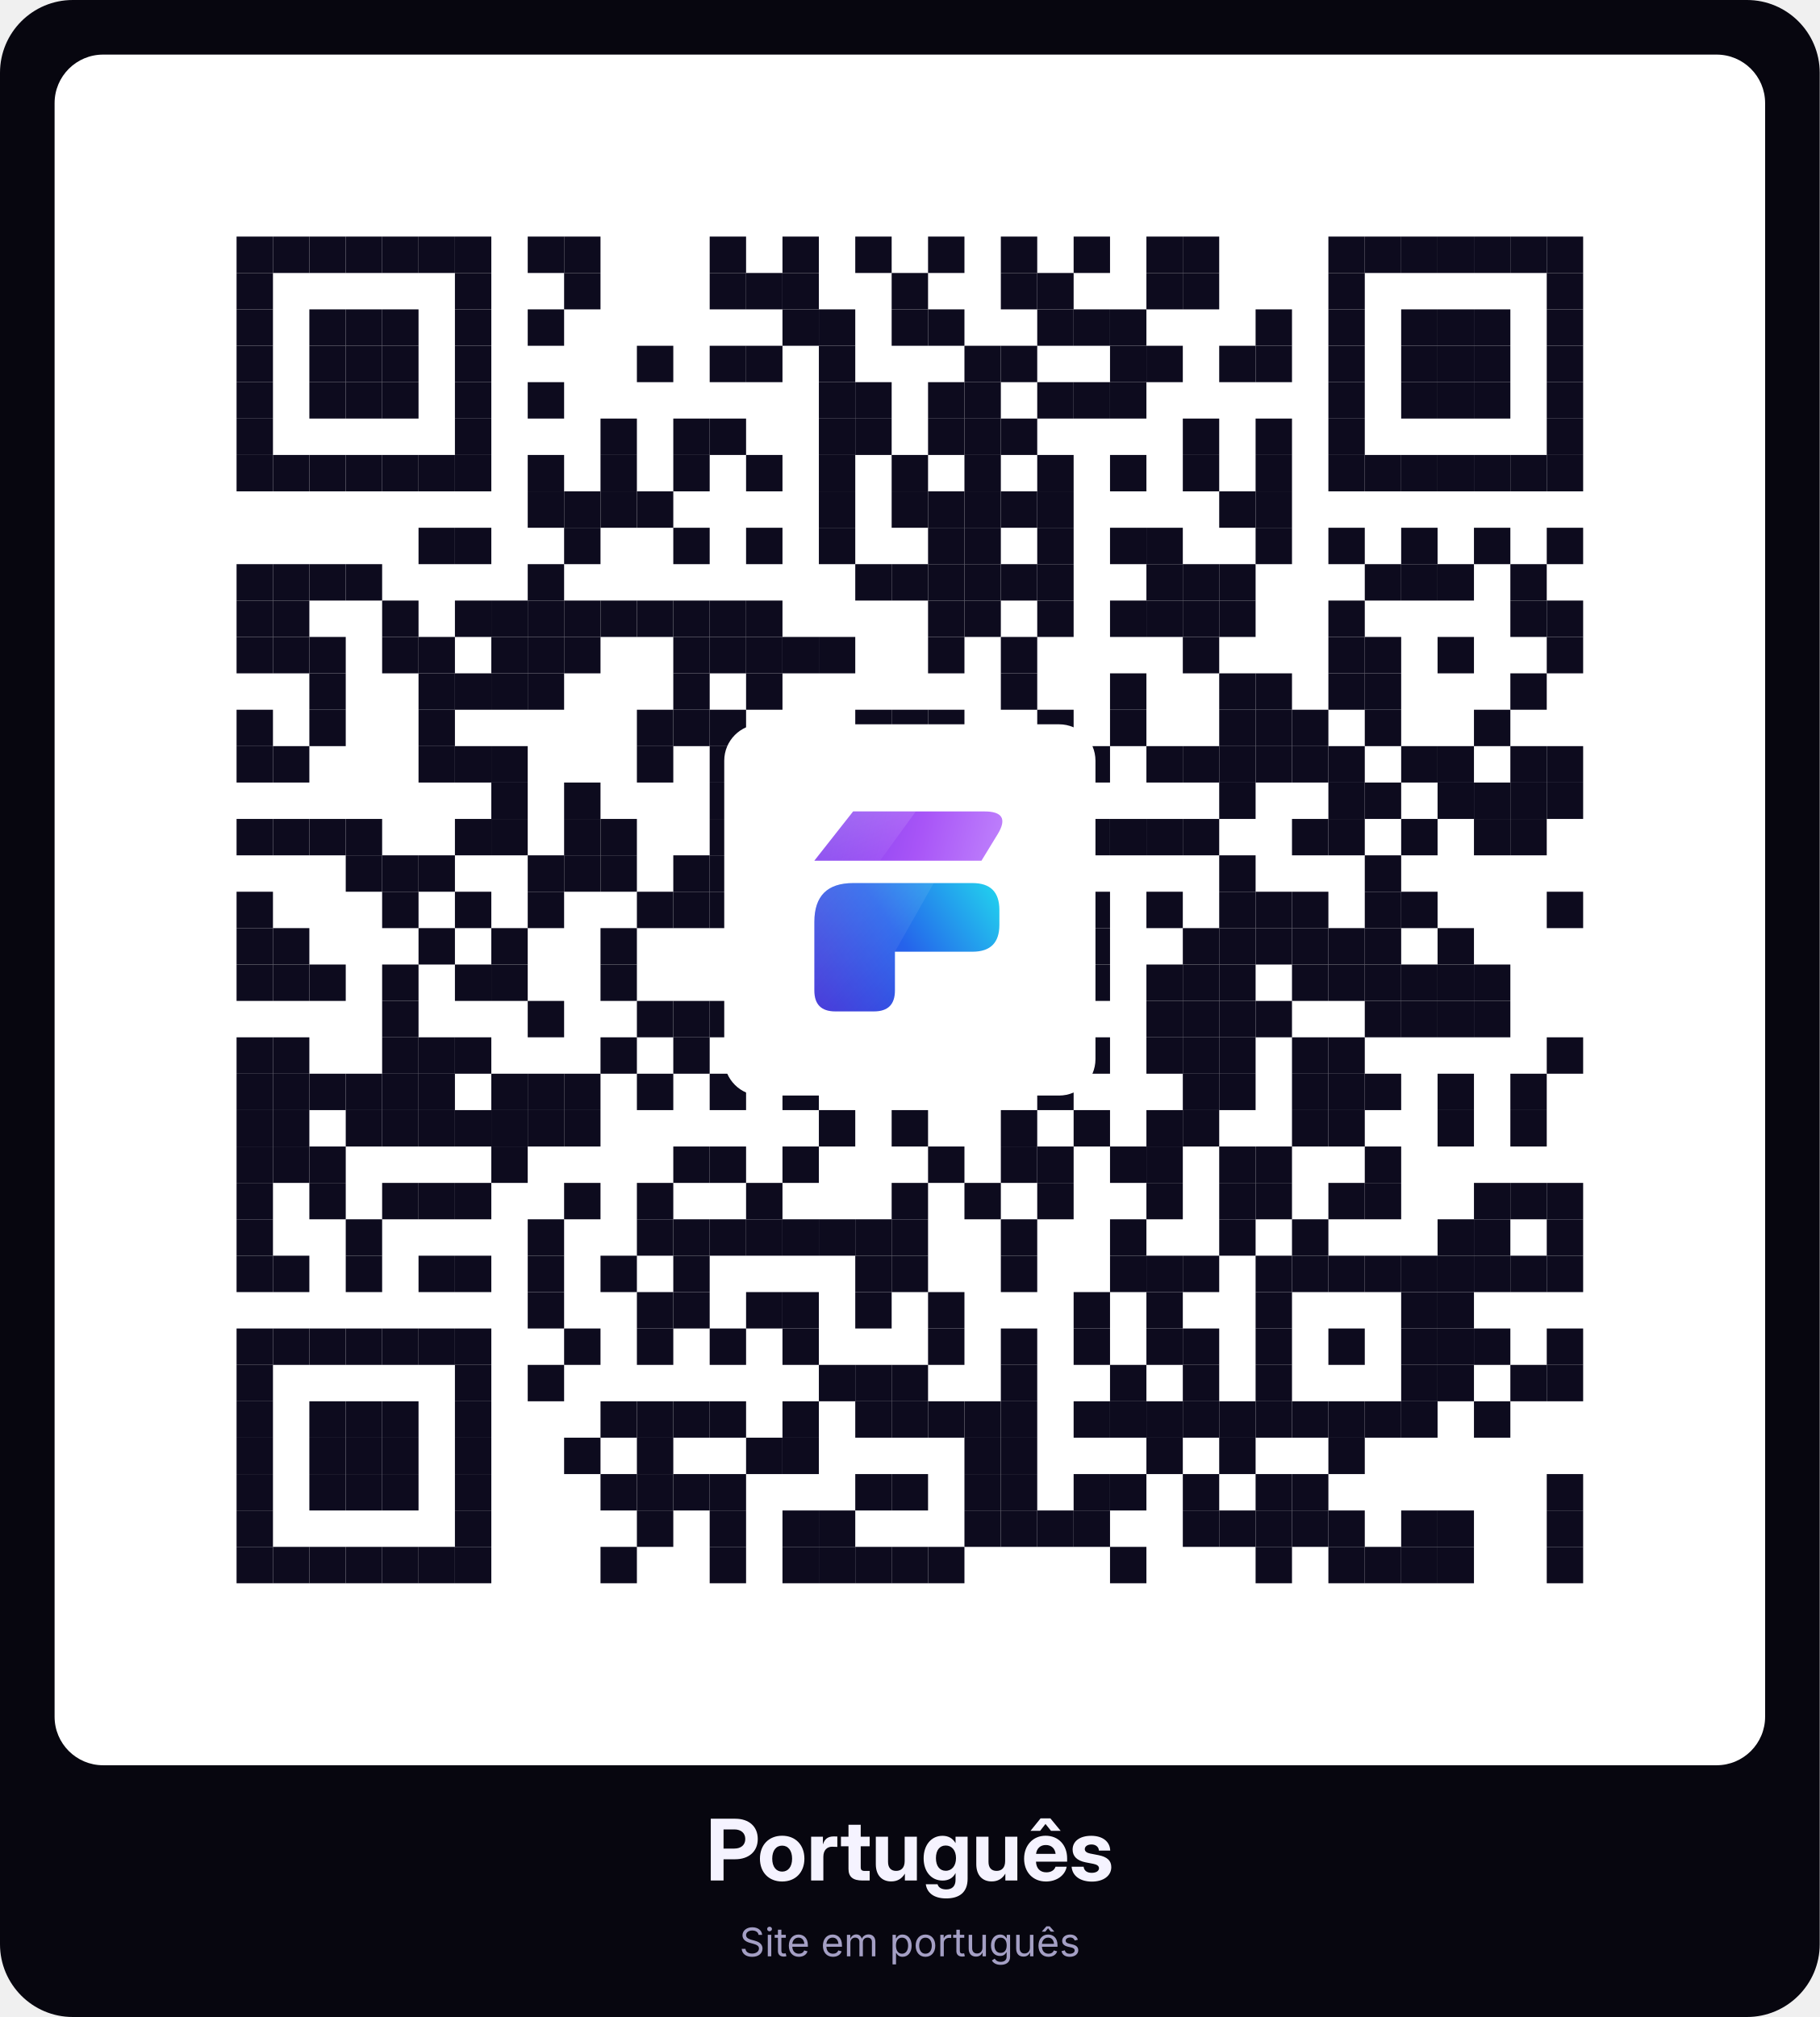
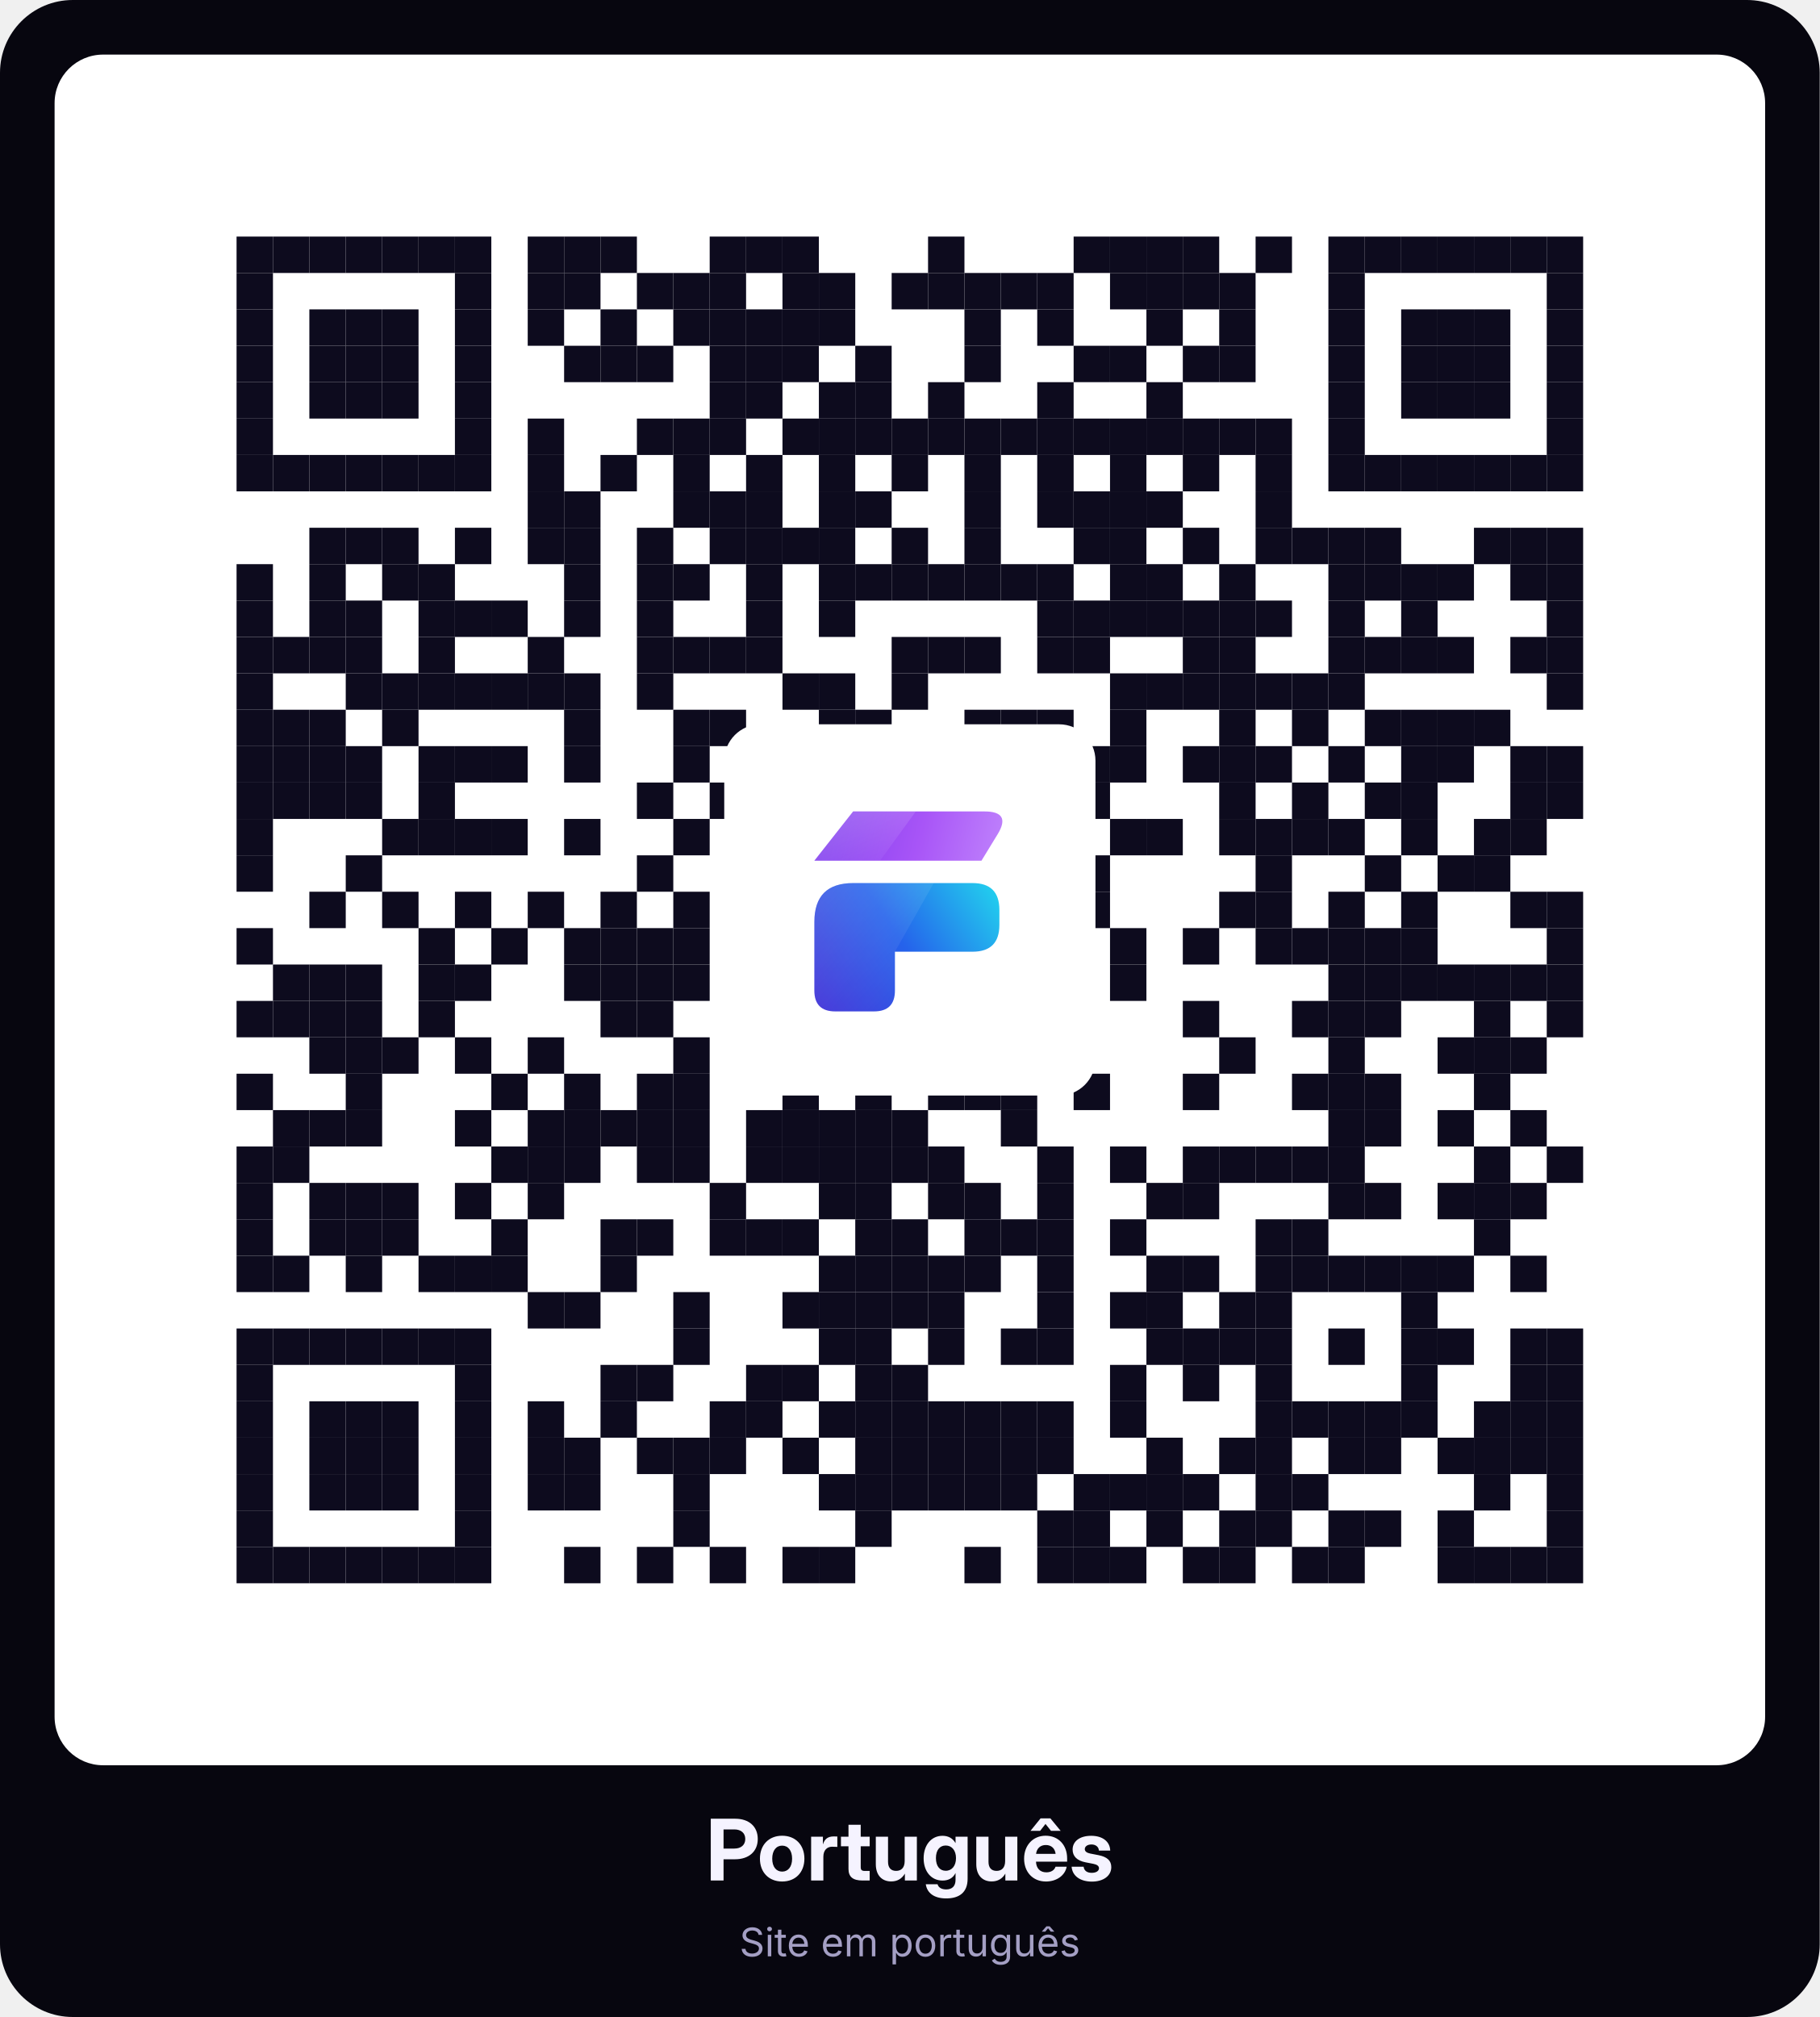
<svg xmlns="http://www.w3.org/2000/svg" viewBox="0 0 1200 1330" width="1200" height="1330">
  <rect width="1200" height="1330" rx="48" fill="#07060F" />
  <rect x="36" y="36" width="1128" height="1128" rx="32" fill="#FFFFFF" />
  <g transform="translate(108 108)" fill="#0D0B1E">
    <rect x="48" y="48" width="24" height="24" />
    <rect x="72" y="48" width="24" height="24" />
    <rect x="96" y="48" width="24" height="24" />
    <rect x="120" y="48" width="24" height="24" />
    <rect x="144" y="48" width="24" height="24" />
    <rect x="168" y="48" width="24" height="24" />
    <rect x="192" y="48" width="24" height="24" />
    <rect x="240" y="48" width="24" height="24" />
    <rect x="264" y="48" width="24" height="24" />
+     <rect x="288" y="48" width="24" height="24" />
    <rect x="360" y="48" width="24" height="24" />
+     <rect x="384" y="48" width="24" height="24" />
    <rect x="408" y="48" width="24" height="24" />
-     <rect x="456" y="48" width="24" height="24" />
    <rect x="504" y="48" width="24" height="24" />
-     <rect x="552" y="48" width="24" height="24" />
    <rect x="600" y="48" width="24" height="24" />
+     <rect x="624" y="48" width="24" height="24" />
    <rect x="648" y="48" width="24" height="24" />
    <rect x="672" y="48" width="24" height="24" />
+     <rect x="720" y="48" width="24" height="24" />
    <rect x="768" y="48" width="24" height="24" />
    <rect x="792" y="48" width="24" height="24" />
    <rect x="816" y="48" width="24" height="24" />
    <rect x="840" y="48" width="24" height="24" />
    <rect x="864" y="48" width="24" height="24" />
    <rect x="888" y="48" width="24" height="24" />
    <rect x="912" y="48" width="24" height="24" />
    <rect x="48" y="72" width="24" height="24" />
    <rect x="192" y="72" width="24" height="24" />
+     <rect x="240" y="72" width="24" height="24" />
    <rect x="264" y="72" width="24" height="24" />
+     <rect x="312" y="72" width="24" height="24" />
+     <rect x="336" y="72" width="24" height="24" />
    <rect x="360" y="72" width="24" height="24" />
-     <rect x="384" y="72" width="24" height="24" />
    <rect x="408" y="72" width="24" height="24" />
+     <rect x="432" y="72" width="24" height="24" />
    <rect x="480" y="72" width="24" height="24" />
+     <rect x="504" y="72" width="24" height="24" />
+     <rect x="528" y="72" width="24" height="24" />
    <rect x="552" y="72" width="24" height="24" />
    <rect x="576" y="72" width="24" height="24" />
+     <rect x="624" y="72" width="24" height="24" />
    <rect x="648" y="72" width="24" height="24" />
    <rect x="672" y="72" width="24" height="24" />
+     <rect x="696" y="72" width="24" height="24" />
    <rect x="768" y="72" width="24" height="24" />
    <rect x="912" y="72" width="24" height="24" />
    <rect x="48" y="96" width="24" height="24" />
    <rect x="96" y="96" width="24" height="24" />
    <rect x="120" y="96" width="24" height="24" />
    <rect x="144" y="96" width="24" height="24" />
    <rect x="192" y="96" width="24" height="24" />
    <rect x="240" y="96" width="24" height="24" />
+     <rect x="288" y="96" width="24" height="24" />
+     <rect x="336" y="96" width="24" height="24" />
+     <rect x="360" y="96" width="24" height="24" />
+     <rect x="384" y="96" width="24" height="24" />
    <rect x="408" y="96" width="24" height="24" />
    <rect x="432" y="96" width="24" height="24" />
-     <rect x="480" y="96" width="24" height="24" />
-     <rect x="504" y="96" width="24" height="24" />
+     <rect x="528" y="96" width="24" height="24" />
    <rect x="576" y="96" width="24" height="24" />
-     <rect x="600" y="96" width="24" height="24" />
-     <rect x="624" y="96" width="24" height="24" />
-     <rect x="720" y="96" width="24" height="24" />
+     <rect x="648" y="96" width="24" height="24" />
+     <rect x="696" y="96" width="24" height="24" />
    <rect x="768" y="96" width="24" height="24" />
    <rect x="816" y="96" width="24" height="24" />
    <rect x="840" y="96" width="24" height="24" />
    <rect x="864" y="96" width="24" height="24" />
    <rect x="912" y="96" width="24" height="24" />
    <rect x="48" y="120" width="24" height="24" />
    <rect x="96" y="120" width="24" height="24" />
    <rect x="120" y="120" width="24" height="24" />
    <rect x="144" y="120" width="24" height="24" />
    <rect x="192" y="120" width="24" height="24" />
+     <rect x="264" y="120" width="24" height="24" />
+     <rect x="288" y="120" width="24" height="24" />
    <rect x="312" y="120" width="24" height="24" />
    <rect x="360" y="120" width="24" height="24" />
    <rect x="384" y="120" width="24" height="24" />
-     <rect x="432" y="120" width="24" height="24" />
+     <rect x="408" y="120" width="24" height="24" />
+     <rect x="456" y="120" width="24" height="24" />
    <rect x="528" y="120" width="24" height="24" />
-     <rect x="552" y="120" width="24" height="24" />
+     <rect x="600" y="120" width="24" height="24" />
    <rect x="624" y="120" width="24" height="24" />
-     <rect x="648" y="120" width="24" height="24" />
+     <rect x="672" y="120" width="24" height="24" />
    <rect x="696" y="120" width="24" height="24" />
-     <rect x="720" y="120" width="24" height="24" />
    <rect x="768" y="120" width="24" height="24" />
    <rect x="816" y="120" width="24" height="24" />
    <rect x="840" y="120" width="24" height="24" />
    <rect x="864" y="120" width="24" height="24" />
    <rect x="912" y="120" width="24" height="24" />
    <rect x="48" y="144" width="24" height="24" />
    <rect x="96" y="144" width="24" height="24" />
    <rect x="120" y="144" width="24" height="24" />
    <rect x="144" y="144" width="24" height="24" />
    <rect x="192" y="144" width="24" height="24" />
-     <rect x="240" y="144" width="24" height="24" />
+     <rect x="360" y="144" width="24" height="24" />
+     <rect x="384" y="144" width="24" height="24" />
    <rect x="432" y="144" width="24" height="24" />
    <rect x="456" y="144" width="24" height="24" />
    <rect x="504" y="144" width="24" height="24" />
-     <rect x="528" y="144" width="24" height="24" />
    <rect x="576" y="144" width="24" height="24" />
-     <rect x="600" y="144" width="24" height="24" />
-     <rect x="624" y="144" width="24" height="24" />
+     <rect x="648" y="144" width="24" height="24" />
    <rect x="768" y="144" width="24" height="24" />
    <rect x="816" y="144" width="24" height="24" />
    <rect x="840" y="144" width="24" height="24" />
    <rect x="864" y="144" width="24" height="24" />
    <rect x="912" y="144" width="24" height="24" />
    <rect x="48" y="168" width="24" height="24" />
    <rect x="192" y="168" width="24" height="24" />
-     <rect x="288" y="168" width="24" height="24" />
+     <rect x="240" y="168" width="24" height="24" />
+     <rect x="312" y="168" width="24" height="24" />
    <rect x="336" y="168" width="24" height="24" />
    <rect x="360" y="168" width="24" height="24" />
+     <rect x="408" y="168" width="24" height="24" />
    <rect x="432" y="168" width="24" height="24" />
    <rect x="456" y="168" width="24" height="24" />
+     <rect x="480" y="168" width="24" height="24" />
    <rect x="504" y="168" width="24" height="24" />
    <rect x="528" y="168" width="24" height="24" />
    <rect x="552" y="168" width="24" height="24" />
+     <rect x="576" y="168" width="24" height="24" />
+     <rect x="600" y="168" width="24" height="24" />
+     <rect x="624" y="168" width="24" height="24" />
+     <rect x="648" y="168" width="24" height="24" />
    <rect x="672" y="168" width="24" height="24" />
+     <rect x="696" y="168" width="24" height="24" />
    <rect x="720" y="168" width="24" height="24" />
    <rect x="768" y="168" width="24" height="24" />
    <rect x="912" y="168" width="24" height="24" />
    <rect x="48" y="192" width="24" height="24" />
    <rect x="72" y="192" width="24" height="24" />
    <rect x="96" y="192" width="24" height="24" />
    <rect x="120" y="192" width="24" height="24" />
    <rect x="144" y="192" width="24" height="24" />
    <rect x="168" y="192" width="24" height="24" />
    <rect x="192" y="192" width="24" height="24" />
    <rect x="240" y="192" width="24" height="24" />
    <rect x="288" y="192" width="24" height="24" />
    <rect x="336" y="192" width="24" height="24" />
    <rect x="384" y="192" width="24" height="24" />
    <rect x="432" y="192" width="24" height="24" />
    <rect x="480" y="192" width="24" height="24" />
    <rect x="528" y="192" width="24" height="24" />
    <rect x="576" y="192" width="24" height="24" />
    <rect x="624" y="192" width="24" height="24" />
    <rect x="672" y="192" width="24" height="24" />
    <rect x="720" y="192" width="24" height="24" />
    <rect x="768" y="192" width="24" height="24" />
    <rect x="792" y="192" width="24" height="24" />
    <rect x="816" y="192" width="24" height="24" />
    <rect x="840" y="192" width="24" height="24" />
    <rect x="864" y="192" width="24" height="24" />
    <rect x="888" y="192" width="24" height="24" />
    <rect x="912" y="192" width="24" height="24" />
    <rect x="240" y="216" width="24" height="24" />
    <rect x="264" y="216" width="24" height="24" />
-     <rect x="288" y="216" width="24" height="24" />
-     <rect x="312" y="216" width="24" height="24" />
+     <rect x="336" y="216" width="24" height="24" />
+     <rect x="360" y="216" width="24" height="24" />
+     <rect x="384" y="216" width="24" height="24" />
    <rect x="432" y="216" width="24" height="24" />
-     <rect x="480" y="216" width="24" height="24" />
-     <rect x="504" y="216" width="24" height="24" />
+     <rect x="456" y="216" width="24" height="24" />
    <rect x="528" y="216" width="24" height="24" />
-     <rect x="552" y="216" width="24" height="24" />
    <rect x="576" y="216" width="24" height="24" />
-     <rect x="696" y="216" width="24" height="24" />
+     <rect x="600" y="216" width="24" height="24" />
+     <rect x="624" y="216" width="24" height="24" />
+     <rect x="648" y="216" width="24" height="24" />
    <rect x="720" y="216" width="24" height="24" />
-     <rect x="168" y="240" width="24" height="24" />
+     <rect x="96" y="240" width="24" height="24" />
+     <rect x="120" y="240" width="24" height="24" />
+     <rect x="144" y="240" width="24" height="24" />
    <rect x="192" y="240" width="24" height="24" />
+     <rect x="240" y="240" width="24" height="24" />
    <rect x="264" y="240" width="24" height="24" />
-     <rect x="336" y="240" width="24" height="24" />
+     <rect x="312" y="240" width="24" height="24" />
+     <rect x="360" y="240" width="24" height="24" />
    <rect x="384" y="240" width="24" height="24" />
+     <rect x="408" y="240" width="24" height="24" />
    <rect x="432" y="240" width="24" height="24" />
-     <rect x="504" y="240" width="24" height="24" />
+     <rect x="480" y="240" width="24" height="24" />
    <rect x="528" y="240" width="24" height="24" />
-     <rect x="576" y="240" width="24" height="24" />
+     <rect x="600" y="240" width="24" height="24" />
    <rect x="624" y="240" width="24" height="24" />
-     <rect x="648" y="240" width="24" height="24" />
+     <rect x="672" y="240" width="24" height="24" />
    <rect x="720" y="240" width="24" height="24" />
+     <rect x="744" y="240" width="24" height="24" />
    <rect x="768" y="240" width="24" height="24" />
-     <rect x="816" y="240" width="24" height="24" />
+     <rect x="792" y="240" width="24" height="24" />
    <rect x="864" y="240" width="24" height="24" />
+     <rect x="888" y="240" width="24" height="24" />
    <rect x="912" y="240" width="24" height="24" />
    <rect x="48" y="264" width="24" height="24" />
-     <rect x="72" y="264" width="24" height="24" />
    <rect x="96" y="264" width="24" height="24" />
-     <rect x="120" y="264" width="24" height="24" />
-     <rect x="240" y="264" width="24" height="24" />
+     <rect x="144" y="264" width="24" height="24" />
+     <rect x="168" y="264" width="24" height="24" />
+     <rect x="264" y="264" width="24" height="24" />
+     <rect x="312" y="264" width="24" height="24" />
+     <rect x="336" y="264" width="24" height="24" />
+     <rect x="384" y="264" width="24" height="24" />
+     <rect x="432" y="264" width="24" height="24" />
    <rect x="456" y="264" width="24" height="24" />
    <rect x="480" y="264" width="24" height="24" />
    <rect x="504" y="264" width="24" height="24" />
    <rect x="528" y="264" width="24" height="24" />
    <rect x="552" y="264" width="24" height="24" />
    <rect x="576" y="264" width="24" height="24" />
+     <rect x="624" y="264" width="24" height="24" />
    <rect x="648" y="264" width="24" height="24" />
-     <rect x="672" y="264" width="24" height="24" />
    <rect x="696" y="264" width="24" height="24" />
+     <rect x="768" y="264" width="24" height="24" />
    <rect x="792" y="264" width="24" height="24" />
    <rect x="816" y="264" width="24" height="24" />
    <rect x="840" y="264" width="24" height="24" />
    <rect x="888" y="264" width="24" height="24" />
+     <rect x="912" y="264" width="24" height="24" />
    <rect x="48" y="288" width="24" height="24" />
-     <rect x="72" y="288" width="24" height="24" />
-     <rect x="144" y="288" width="24" height="24" />
+     <rect x="96" y="288" width="24" height="24" />
+     <rect x="120" y="288" width="24" height="24" />
+     <rect x="168" y="288" width="24" height="24" />
    <rect x="192" y="288" width="24" height="24" />
    <rect x="216" y="288" width="24" height="24" />
-     <rect x="240" y="288" width="24" height="24" />
    <rect x="264" y="288" width="24" height="24" />
-     <rect x="288" y="288" width="24" height="24" />
    <rect x="312" y="288" width="24" height="24" />
-     <rect x="336" y="288" width="24" height="24" />
-     <rect x="360" y="288" width="24" height="24" />
    <rect x="384" y="288" width="24" height="24" />
-     <rect x="504" y="288" width="24" height="24" />
-     <rect x="528" y="288" width="24" height="24" />
+     <rect x="432" y="288" width="24" height="24" />
    <rect x="576" y="288" width="24" height="24" />
+     <rect x="600" y="288" width="24" height="24" />
    <rect x="624" y="288" width="24" height="24" />
    <rect x="648" y="288" width="24" height="24" />
    <rect x="672" y="288" width="24" height="24" />
    <rect x="696" y="288" width="24" height="24" />
+     <rect x="720" y="288" width="24" height="24" />
    <rect x="768" y="288" width="24" height="24" />
-     <rect x="888" y="288" width="24" height="24" />
+     <rect x="816" y="288" width="24" height="24" />
    <rect x="912" y="288" width="24" height="24" />
    <rect x="48" y="312" width="24" height="24" />
    <rect x="72" y="312" width="24" height="24" />
    <rect x="96" y="312" width="24" height="24" />
-     <rect x="144" y="312" width="24" height="24" />
+     <rect x="120" y="312" width="24" height="24" />
    <rect x="168" y="312" width="24" height="24" />
-     <rect x="216" y="312" width="24" height="24" />
    <rect x="240" y="312" width="24" height="24" />
-     <rect x="264" y="312" width="24" height="24" />
+     <rect x="312" y="312" width="24" height="24" />
    <rect x="336" y="312" width="24" height="24" />
    <rect x="360" y="312" width="24" height="24" />
    <rect x="384" y="312" width="24" height="24" />
-     <rect x="408" y="312" width="24" height="24" />
-     <rect x="432" y="312" width="24" height="24" />
+     <rect x="480" y="312" width="24" height="24" />
    <rect x="504" y="312" width="24" height="24" />
-     <rect x="552" y="312" width="24" height="24" />
+     <rect x="528" y="312" width="24" height="24" />
+     <rect x="576" y="312" width="24" height="24" />
+     <rect x="600" y="312" width="24" height="24" />
    <rect x="672" y="312" width="24" height="24" />
+     <rect x="696" y="312" width="24" height="24" />
    <rect x="768" y="312" width="24" height="24" />
    <rect x="792" y="312" width="24" height="24" />
+     <rect x="816" y="312" width="24" height="24" />
    <rect x="840" y="312" width="24" height="24" />
+     <rect x="888" y="312" width="24" height="24" />
    <rect x="912" y="312" width="24" height="24" />
-     <rect x="96" y="336" width="24" height="24" />
+     <rect x="48" y="336" width="24" height="24" />
+     <rect x="120" y="336" width="24" height="24" />
+     <rect x="144" y="336" width="24" height="24" />
    <rect x="168" y="336" width="24" height="24" />
    <rect x="192" y="336" width="24" height="24" />
    <rect x="216" y="336" width="24" height="24" />
    <rect x="240" y="336" width="24" height="24" />
-     <rect x="336" y="336" width="24" height="24" />
-     <rect x="384" y="336" width="24" height="24" />
-     <rect x="552" y="336" width="24" height="24" />
+     <rect x="264" y="336" width="24" height="24" />
+     <rect x="312" y="336" width="24" height="24" />
+     <rect x="408" y="336" width="24" height="24" />
+     <rect x="432" y="336" width="24" height="24" />
+     <rect x="480" y="336" width="24" height="24" />
    <rect x="624" y="336" width="24" height="24" />
+     <rect x="648" y="336" width="24" height="24" />
+     <rect x="672" y="336" width="24" height="24" />
    <rect x="696" y="336" width="24" height="24" />
    <rect x="720" y="336" width="24" height="24" />
+     <rect x="744" y="336" width="24" height="24" />
    <rect x="768" y="336" width="24" height="24" />
-     <rect x="792" y="336" width="24" height="24" />
-     <rect x="888" y="336" width="24" height="24" />
+     <rect x="912" y="336" width="24" height="24" />
    <rect x="48" y="360" width="24" height="24" />
+     <rect x="72" y="360" width="24" height="24" />
    <rect x="96" y="360" width="24" height="24" />
-     <rect x="168" y="360" width="24" height="24" />
-     <rect x="312" y="360" width="24" height="24" />
+     <rect x="144" y="360" width="24" height="24" />
+     <rect x="264" y="360" width="24" height="24" />
    <rect x="336" y="360" width="24" height="24" />
    <rect x="360" y="360" width="24" height="24" />
+     <rect x="432" y="360" width="24" height="24" />
    <rect x="456" y="360" width="24" height="24" />
-     <rect x="480" y="360" width="24" height="24" />
-     <rect x="504" y="360" width="24" height="24" />
+     <rect x="528" y="360" width="24" height="24" />
+     <rect x="552" y="360" width="24" height="24" />
    <rect x="576" y="360" width="24" height="24" />
    <rect x="624" y="360" width="24" height="24" />
    <rect x="696" y="360" width="24" height="24" />
-     <rect x="720" y="360" width="24" height="24" />
    <rect x="744" y="360" width="24" height="24" />
    <rect x="792" y="360" width="24" height="24" />
+     <rect x="816" y="360" width="24" height="24" />
+     <rect x="840" y="360" width="24" height="24" />
    <rect x="864" y="360" width="24" height="24" />
    <rect x="48" y="384" width="24" height="24" />
    <rect x="72" y="384" width="24" height="24" />
+     <rect x="96" y="384" width="24" height="24" />
+     <rect x="120" y="384" width="24" height="24" />
    <rect x="168" y="384" width="24" height="24" />
    <rect x="192" y="384" width="24" height="24" />
    <rect x="216" y="384" width="24" height="24" />
-     <rect x="312" y="384" width="24" height="24" />
-     <rect x="360" y="384" width="24" height="24" />
-     <rect x="408" y="384" width="24" height="24" />
-     <rect x="480" y="384" width="24" height="24" />
+     <rect x="264" y="384" width="24" height="24" />
+     <rect x="336" y="384" width="24" height="24" />
+     <rect x="432" y="384" width="24" height="24" />
+     <rect x="504" y="384" width="24" height="24" />
+     <rect x="528" y="384" width="24" height="24" />
    <rect x="552" y="384" width="24" height="24" />
    <rect x="576" y="384" width="24" height="24" />
    <rect x="600" y="384" width="24" height="24" />
-     <rect x="648" y="384" width="24" height="24" />
+     <rect x="624" y="384" width="24" height="24" />
    <rect x="672" y="384" width="24" height="24" />
    <rect x="696" y="384" width="24" height="24" />
    <rect x="720" y="384" width="24" height="24" />
-     <rect x="744" y="384" width="24" height="24" />
    <rect x="768" y="384" width="24" height="24" />
    <rect x="816" y="384" width="24" height="24" />
    <rect x="840" y="384" width="24" height="24" />
    <rect x="888" y="384" width="24" height="24" />
    <rect x="912" y="384" width="24" height="24" />
-     <rect x="216" y="408" width="24" height="24" />
-     <rect x="264" y="408" width="24" height="24" />
+     <rect x="48" y="408" width="24" height="24" />
+     <rect x="72" y="408" width="24" height="24" />
+     <rect x="96" y="408" width="24" height="24" />
+     <rect x="120" y="408" width="24" height="24" />
+     <rect x="168" y="408" width="24" height="24" />
+     <rect x="312" y="408" width="24" height="24" />
    <rect x="360" y="408" width="24" height="24" />
-     <rect x="432" y="408" width="24" height="24" />
-     <rect x="456" y="408" width="24" height="24" />
+     <rect x="480" y="408" width="24" height="24" />
+     <rect x="528" y="408" width="24" height="24" />
    <rect x="552" y="408" width="24" height="24" />
-     <rect x="576" y="408" width="24" height="24" />
+     <rect x="600" y="408" width="24" height="24" />
    <rect x="696" y="408" width="24" height="24" />
-     <rect x="768" y="408" width="24" height="24" />
+     <rect x="744" y="408" width="24" height="24" />
    <rect x="792" y="408" width="24" height="24" />
-     <rect x="840" y="408" width="24" height="24" />
-     <rect x="864" y="408" width="24" height="24" />
+     <rect x="816" y="408" width="24" height="24" />
    <rect x="888" y="408" width="24" height="24" />
    <rect x="912" y="408" width="24" height="24" />
    <rect x="48" y="432" width="24" height="24" />
-     <rect x="72" y="432" width="24" height="24" />
-     <rect x="96" y="432" width="24" height="24" />
-     <rect x="120" y="432" width="24" height="24" />
+     <rect x="144" y="432" width="24" height="24" />
+     <rect x="168" y="432" width="24" height="24" />
    <rect x="192" y="432" width="24" height="24" />
    <rect x="216" y="432" width="24" height="24" />
    <rect x="264" y="432" width="24" height="24" />
-     <rect x="288" y="432" width="24" height="24" />
-     <rect x="360" y="432" width="24" height="24" />
+     <rect x="336" y="432" width="24" height="24" />
    <rect x="408" y="432" width="24" height="24" />
-     <rect x="432" y="432" width="24" height="24" />
+     <rect x="480" y="432" width="24" height="24" />
    <rect x="504" y="432" width="24" height="24" />
-     <rect x="552" y="432" width="24" height="24" />
-     <rect x="576" y="432" width="24" height="24" />
-     <rect x="600" y="432" width="24" height="24" />
    <rect x="624" y="432" width="24" height="24" />
    <rect x="648" y="432" width="24" height="24" />
-     <rect x="672" y="432" width="24" height="24" />
+     <rect x="696" y="432" width="24" height="24" />
+     <rect x="720" y="432" width="24" height="24" />
    <rect x="744" y="432" width="24" height="24" />
    <rect x="768" y="432" width="24" height="24" />
    <rect x="816" y="432" width="24" height="24" />
    <rect x="864" y="432" width="24" height="24" />
    <rect x="888" y="432" width="24" height="24" />
+     <rect x="48" y="456" width="24" height="24" />
    <rect x="120" y="456" width="24" height="24" />
-     <rect x="144" y="456" width="24" height="24" />
-     <rect x="168" y="456" width="24" height="24" />
-     <rect x="240" y="456" width="24" height="24" />
-     <rect x="264" y="456" width="24" height="24" />
-     <rect x="288" y="456" width="24" height="24" />
-     <rect x="336" y="456" width="24" height="24" />
-     <rect x="360" y="456" width="24" height="24" />
-     <rect x="456" y="456" width="24" height="24" />
-     <rect x="480" y="456" width="24" height="24" />
-     <rect x="504" y="456" width="24" height="24" />
-     <rect x="528" y="456" width="24" height="24" />
-     <rect x="552" y="456" width="24" height="24" />
-     <rect x="576" y="456" width="24" height="24" />
-     <rect x="696" y="456" width="24" height="24" />
+     <rect x="312" y="456" width="24" height="24" />
+     <rect x="408" y="456" width="24" height="24" />
+     <rect x="432" y="456" width="24" height="24" />
+     <rect x="600" y="456" width="24" height="24" />
+     <rect x="720" y="456" width="24" height="24" />
    <rect x="792" y="456" width="24" height="24" />
-     <rect x="48" y="480" width="24" height="24" />
+     <rect x="840" y="456" width="24" height="24" />
+     <rect x="864" y="456" width="24" height="24" />
+     <rect x="96" y="480" width="24" height="24" />
    <rect x="144" y="480" width="24" height="24" />
    <rect x="192" y="480" width="24" height="24" />
    <rect x="240" y="480" width="24" height="24" />
-     <rect x="312" y="480" width="24" height="24" />
+     <rect x="288" y="480" width="24" height="24" />
    <rect x="336" y="480" width="24" height="24" />
-     <rect x="360" y="480" width="24" height="24" />
-     <rect x="384" y="480" width="24" height="24" />
    <rect x="408" y="480" width="24" height="24" />
-     <rect x="432" y="480" width="24" height="24" />
-     <rect x="456" y="480" width="24" height="24" />
+     <rect x="480" y="480" width="24" height="24" />
    <rect x="504" y="480" width="24" height="24" />
+     <rect x="528" y="480" width="24" height="24" />
    <rect x="576" y="480" width="24" height="24" />
    <rect x="600" y="480" width="24" height="24" />
-     <rect x="648" y="480" width="24" height="24" />
    <rect x="696" y="480" width="24" height="24" />
    <rect x="720" y="480" width="24" height="24" />
-     <rect x="744" y="480" width="24" height="24" />
-     <rect x="792" y="480" width="24" height="24" />
+     <rect x="768" y="480" width="24" height="24" />
    <rect x="816" y="480" width="24" height="24" />
+     <rect x="888" y="480" width="24" height="24" />
    <rect x="912" y="480" width="24" height="24" />
    <rect x="48" y="504" width="24" height="24" />
-     <rect x="72" y="504" width="24" height="24" />
    <rect x="168" y="504" width="24" height="24" />
    <rect x="216" y="504" width="24" height="24" />
+     <rect x="264" y="504" width="24" height="24" />
    <rect x="288" y="504" width="24" height="24" />
+     <rect x="312" y="504" width="24" height="24" />
+     <rect x="336" y="504" width="24" height="24" />
    <rect x="504" y="504" width="24" height="24" />
+     <rect x="528" y="504" width="24" height="24" />
    <rect x="552" y="504" width="24" height="24" />
-     <rect x="600" y="504" width="24" height="24" />
+     <rect x="624" y="504" width="24" height="24" />
    <rect x="672" y="504" width="24" height="24" />
-     <rect x="696" y="504" width="24" height="24" />
    <rect x="720" y="504" width="24" height="24" />
    <rect x="744" y="504" width="24" height="24" />
    <rect x="768" y="504" width="24" height="24" />
    <rect x="792" y="504" width="24" height="24" />
-     <rect x="840" y="504" width="24" height="24" />
-     <rect x="48" y="528" width="24" height="24" />
+     <rect x="816" y="504" width="24" height="24" />
+     <rect x="912" y="504" width="24" height="24" />
    <rect x="72" y="528" width="24" height="24" />
    <rect x="96" y="528" width="24" height="24" />
-     <rect x="144" y="528" width="24" height="24" />
+     <rect x="120" y="528" width="24" height="24" />
+     <rect x="168" y="528" width="24" height="24" />
    <rect x="192" y="528" width="24" height="24" />
-     <rect x="216" y="528" width="24" height="24" />
+     <rect x="264" y="528" width="24" height="24" />
    <rect x="288" y="528" width="24" height="24" />
+     <rect x="312" y="528" width="24" height="24" />
+     <rect x="336" y="528" width="24" height="24" />
+     <rect x="384" y="528" width="24" height="24" />
    <rect x="432" y="528" width="24" height="24" />
    <rect x="480" y="528" width="24" height="24" />
-     <rect x="504" y="528" width="24" height="24" />
-     <rect x="528" y="528" width="24" height="24" />
-     <rect x="600" y="528" width="24" height="24" />
-     <rect x="648" y="528" width="24" height="24" />
-     <rect x="672" y="528" width="24" height="24" />
-     <rect x="696" y="528" width="24" height="24" />
-     <rect x="744" y="528" width="24" height="24" />
+     <rect x="552" y="528" width="24" height="24" />
+     <rect x="624" y="528" width="24" height="24" />
    <rect x="768" y="528" width="24" height="24" />
    <rect x="792" y="528" width="24" height="24" />
    <rect x="816" y="528" width="24" height="24" />
    <rect x="840" y="528" width="24" height="24" />
    <rect x="864" y="528" width="24" height="24" />
-     <rect x="144" y="552" width="24" height="24" />
-     <rect x="240" y="552" width="24" height="24" />
+     <rect x="888" y="528" width="24" height="24" />
+     <rect x="912" y="528" width="24" height="24" />
+     <rect x="48" y="552" width="24" height="24" />
+     <rect x="72" y="552" width="24" height="24" />
+     <rect x="96" y="552" width="24" height="24" />
+     <rect x="120" y="552" width="24" height="24" />
+     <rect x="168" y="552" width="24" height="24" />
+     <rect x="288" y="552" width="24" height="24" />
    <rect x="312" y="552" width="24" height="24" />
-     <rect x="336" y="552" width="24" height="24" />
-     <rect x="360" y="552" width="24" height="24" />
    <rect x="384" y="552" width="24" height="24" />
    <rect x="408" y="552" width="24" height="24" />
    <rect x="432" y="552" width="24" height="24" />
-     <rect x="456" y="552" width="24" height="24" />
    <rect x="480" y="552" width="24" height="24" />
-     <rect x="504" y="552" width="24" height="24" />
-     <rect x="528" y="552" width="24" height="24" />
-     <rect x="648" y="552" width="24" height="24" />
+     <rect x="576" y="552" width="24" height="24" />
    <rect x="672" y="552" width="24" height="24" />
-     <rect x="696" y="552" width="24" height="24" />
-     <rect x="720" y="552" width="24" height="24" />
+     <rect x="744" y="552" width="24" height="24" />
+     <rect x="768" y="552" width="24" height="24" />
    <rect x="792" y="552" width="24" height="24" />
-     <rect x="816" y="552" width="24" height="24" />
-     <rect x="840" y="552" width="24" height="24" />
    <rect x="864" y="552" width="24" height="24" />
-     <rect x="48" y="576" width="24" height="24" />
-     <rect x="72" y="576" width="24" height="24" />
+     <rect x="912" y="552" width="24" height="24" />
+     <rect x="96" y="576" width="24" height="24" />
+     <rect x="120" y="576" width="24" height="24" />
    <rect x="144" y="576" width="24" height="24" />
-     <rect x="168" y="576" width="24" height="24" />
    <rect x="192" y="576" width="24" height="24" />
-     <rect x="288" y="576" width="24" height="24" />
+     <rect x="240" y="576" width="24" height="24" />
    <rect x="336" y="576" width="24" height="24" />
-     <rect x="408" y="576" width="24" height="24" />
+     <rect x="432" y="576" width="24" height="24" />
+     <rect x="456" y="576" width="24" height="24" />
    <rect x="480" y="576" width="24" height="24" />
+     <rect x="504" y="576" width="24" height="24" />
    <rect x="528" y="576" width="24" height="24" />
-     <rect x="600" y="576" width="24" height="24" />
-     <rect x="648" y="576" width="24" height="24" />
-     <rect x="672" y="576" width="24" height="24" />
+     <rect x="576" y="576" width="24" height="24" />
    <rect x="696" y="576" width="24" height="24" />
-     <rect x="744" y="576" width="24" height="24" />
    <rect x="768" y="576" width="24" height="24" />
-     <rect x="912" y="576" width="24" height="24" />
+     <rect x="840" y="576" width="24" height="24" />
+     <rect x="864" y="576" width="24" height="24" />
+     <rect x="888" y="576" width="24" height="24" />
    <rect x="48" y="600" width="24" height="24" />
-     <rect x="72" y="600" width="24" height="24" />
-     <rect x="96" y="600" width="24" height="24" />
    <rect x="120" y="600" width="24" height="24" />
-     <rect x="144" y="600" width="24" height="24" />
-     <rect x="168" y="600" width="24" height="24" />
    <rect x="216" y="600" width="24" height="24" />
-     <rect x="240" y="600" width="24" height="24" />
    <rect x="264" y="600" width="24" height="24" />
    <rect x="312" y="600" width="24" height="24" />
-     <rect x="360" y="600" width="24" height="24" />
+     <rect x="336" y="600" width="24" height="24" />
    <rect x="408" y="600" width="24" height="24" />
-     <rect x="576" y="600" width="24" height="24" />
+     <rect x="456" y="600" width="24" height="24" />
+     <rect x="504" y="600" width="24" height="24" />
+     <rect x="528" y="600" width="24" height="24" />
+     <rect x="552" y="600" width="24" height="24" />
+     <rect x="600" y="600" width="24" height="24" />
    <rect x="672" y="600" width="24" height="24" />
-     <rect x="696" y="600" width="24" height="24" />
    <rect x="744" y="600" width="24" height="24" />
    <rect x="768" y="600" width="24" height="24" />
    <rect x="792" y="600" width="24" height="24" />
-     <rect x="840" y="600" width="24" height="24" />
-     <rect x="888" y="600" width="24" height="24" />
-     <rect x="48" y="624" width="24" height="24" />
+     <rect x="864" y="600" width="24" height="24" />
    <rect x="72" y="624" width="24" height="24" />
+     <rect x="96" y="624" width="24" height="24" />
    <rect x="120" y="624" width="24" height="24" />
-     <rect x="144" y="624" width="24" height="24" />
-     <rect x="168" y="624" width="24" height="24" />
    <rect x="192" y="624" width="24" height="24" />
-     <rect x="216" y="624" width="24" height="24" />
    <rect x="240" y="624" width="24" height="24" />
    <rect x="264" y="624" width="24" height="24" />
+     <rect x="288" y="624" width="24" height="24" />
+     <rect x="312" y="624" width="24" height="24" />
+     <rect x="336" y="624" width="24" height="24" />
+     <rect x="384" y="624" width="24" height="24" />
+     <rect x="408" y="624" width="24" height="24" />
    <rect x="432" y="624" width="24" height="24" />
+     <rect x="456" y="624" width="24" height="24" />
    <rect x="480" y="624" width="24" height="24" />
    <rect x="552" y="624" width="24" height="24" />
-     <rect x="600" y="624" width="24" height="24" />
-     <rect x="648" y="624" width="24" height="24" />
-     <rect x="672" y="624" width="24" height="24" />
-     <rect x="744" y="624" width="24" height="24" />
    <rect x="768" y="624" width="24" height="24" />
+     <rect x="792" y="624" width="24" height="24" />
    <rect x="840" y="624" width="24" height="24" />
    <rect x="888" y="624" width="24" height="24" />
    <rect x="48" y="648" width="24" height="24" />
    <rect x="72" y="648" width="24" height="24" />
-     <rect x="96" y="648" width="24" height="24" />
    <rect x="216" y="648" width="24" height="24" />
+     <rect x="240" y="648" width="24" height="24" />
+     <rect x="264" y="648" width="24" height="24" />
+     <rect x="312" y="648" width="24" height="24" />
    <rect x="336" y="648" width="24" height="24" />
-     <rect x="360" y="648" width="24" height="24" />
+     <rect x="384" y="648" width="24" height="24" />
    <rect x="408" y="648" width="24" height="24" />
+     <rect x="432" y="648" width="24" height="24" />
+     <rect x="456" y="648" width="24" height="24" />
+     <rect x="480" y="648" width="24" height="24" />
    <rect x="504" y="648" width="24" height="24" />
-     <rect x="552" y="648" width="24" height="24" />
    <rect x="576" y="648" width="24" height="24" />
    <rect x="624" y="648" width="24" height="24" />
-     <rect x="648" y="648" width="24" height="24" />
+     <rect x="672" y="648" width="24" height="24" />
    <rect x="696" y="648" width="24" height="24" />
    <rect x="720" y="648" width="24" height="24" />
-     <rect x="792" y="648" width="24" height="24" />
+     <rect x="744" y="648" width="24" height="24" />
+     <rect x="768" y="648" width="24" height="24" />
+     <rect x="864" y="648" width="24" height="24" />
+     <rect x="912" y="648" width="24" height="24" />
    <rect x="48" y="672" width="24" height="24" />
    <rect x="96" y="672" width="24" height="24" />
+     <rect x="120" y="672" width="24" height="24" />
    <rect x="144" y="672" width="24" height="24" />
-     <rect x="168" y="672" width="24" height="24" />
    <rect x="192" y="672" width="24" height="24" />
-     <rect x="264" y="672" width="24" height="24" />
-     <rect x="312" y="672" width="24" height="24" />
-     <rect x="384" y="672" width="24" height="24" />
-     <rect x="480" y="672" width="24" height="24" />
+     <rect x="240" y="672" width="24" height="24" />
+     <rect x="360" y="672" width="24" height="24" />
+     <rect x="432" y="672" width="24" height="24" />
+     <rect x="456" y="672" width="24" height="24" />
+     <rect x="504" y="672" width="24" height="24" />
    <rect x="528" y="672" width="24" height="24" />
    <rect x="576" y="672" width="24" height="24" />
    <rect x="648" y="672" width="24" height="24" />
-     <rect x="696" y="672" width="24" height="24" />
-     <rect x="720" y="672" width="24" height="24" />
+     <rect x="672" y="672" width="24" height="24" />
    <rect x="768" y="672" width="24" height="24" />
    <rect x="792" y="672" width="24" height="24" />
+     <rect x="840" y="672" width="24" height="24" />
    <rect x="864" y="672" width="24" height="24" />
    <rect x="888" y="672" width="24" height="24" />
-     <rect x="912" y="672" width="24" height="24" />
    <rect x="48" y="696" width="24" height="24" />
+     <rect x="96" y="696" width="24" height="24" />
    <rect x="120" y="696" width="24" height="24" />
-     <rect x="240" y="696" width="24" height="24" />
+     <rect x="144" y="696" width="24" height="24" />
+     <rect x="216" y="696" width="24" height="24" />
+     <rect x="288" y="696" width="24" height="24" />
    <rect x="312" y="696" width="24" height="24" />
-     <rect x="336" y="696" width="24" height="24" />
    <rect x="360" y="696" width="24" height="24" />
    <rect x="384" y="696" width="24" height="24" />
    <rect x="408" y="696" width="24" height="24" />
-     <rect x="432" y="696" width="24" height="24" />
    <rect x="456" y="696" width="24" height="24" />
    <rect x="480" y="696" width="24" height="24" />
+     <rect x="528" y="696" width="24" height="24" />
    <rect x="552" y="696" width="24" height="24" />
+     <rect x="576" y="696" width="24" height="24" />
    <rect x="624" y="696" width="24" height="24" />
-     <rect x="696" y="696" width="24" height="24" />
+     <rect x="720" y="696" width="24" height="24" />
    <rect x="744" y="696" width="24" height="24" />
-     <rect x="840" y="696" width="24" height="24" />
    <rect x="864" y="696" width="24" height="24" />
-     <rect x="912" y="696" width="24" height="24" />
    <rect x="48" y="720" width="24" height="24" />
    <rect x="72" y="720" width="24" height="24" />
    <rect x="120" y="720" width="24" height="24" />
    <rect x="168" y="720" width="24" height="24" />
    <rect x="192" y="720" width="24" height="24" />
-     <rect x="240" y="720" width="24" height="24" />
+     <rect x="216" y="720" width="24" height="24" />
    <rect x="288" y="720" width="24" height="24" />
-     <rect x="336" y="720" width="24" height="24" />
+     <rect x="432" y="720" width="24" height="24" />
    <rect x="456" y="720" width="24" height="24" />
    <rect x="480" y="720" width="24" height="24" />
-     <rect x="552" y="720" width="24" height="24" />
-     <rect x="624" y="720" width="24" height="24" />
+     <rect x="504" y="720" width="24" height="24" />
+     <rect x="528" y="720" width="24" height="24" />
+     <rect x="576" y="720" width="24" height="24" />
    <rect x="648" y="720" width="24" height="24" />
    <rect x="672" y="720" width="24" height="24" />
    <rect x="720" y="720" width="24" height="24" />
    <rect x="744" y="720" width="24" height="24" />
    <rect x="768" y="720" width="24" height="24" />
    <rect x="792" y="720" width="24" height="24" />
    <rect x="816" y="720" width="24" height="24" />
    <rect x="840" y="720" width="24" height="24" />
-     <rect x="864" y="720" width="24" height="24" />
    <rect x="888" y="720" width="24" height="24" />
-     <rect x="912" y="720" width="24" height="24" />
    <rect x="240" y="744" width="24" height="24" />
-     <rect x="312" y="744" width="24" height="24" />
+     <rect x="264" y="744" width="24" height="24" />
    <rect x="336" y="744" width="24" height="24" />
-     <rect x="384" y="744" width="24" height="24" />
    <rect x="408" y="744" width="24" height="24" />
+     <rect x="432" y="744" width="24" height="24" />
    <rect x="456" y="744" width="24" height="24" />
+     <rect x="480" y="744" width="24" height="24" />
    <rect x="504" y="744" width="24" height="24" />
-     <rect x="600" y="744" width="24" height="24" />
+     <rect x="576" y="744" width="24" height="24" />
+     <rect x="624" y="744" width="24" height="24" />
    <rect x="648" y="744" width="24" height="24" />
+     <rect x="696" y="744" width="24" height="24" />
    <rect x="720" y="744" width="24" height="24" />
    <rect x="816" y="744" width="24" height="24" />
-     <rect x="840" y="744" width="24" height="24" />
    <rect x="48" y="768" width="24" height="24" />
    <rect x="72" y="768" width="24" height="24" />
    <rect x="96" y="768" width="24" height="24" />
    <rect x="120" y="768" width="24" height="24" />
    <rect x="144" y="768" width="24" height="24" />
    <rect x="168" y="768" width="24" height="24" />
    <rect x="192" y="768" width="24" height="24" />
-     <rect x="264" y="768" width="24" height="24" />
-     <rect x="312" y="768" width="24" height="24" />
-     <rect x="360" y="768" width="24" height="24" />
-     <rect x="408" y="768" width="24" height="24" />
+     <rect x="336" y="768" width="24" height="24" />
+     <rect x="432" y="768" width="24" height="24" />
+     <rect x="456" y="768" width="24" height="24" />
    <rect x="504" y="768" width="24" height="24" />
    <rect x="552" y="768" width="24" height="24" />
-     <rect x="600" y="768" width="24" height="24" />
+     <rect x="576" y="768" width="24" height="24" />
    <rect x="648" y="768" width="24" height="24" />
    <rect x="672" y="768" width="24" height="24" />
+     <rect x="696" y="768" width="24" height="24" />
    <rect x="720" y="768" width="24" height="24" />
    <rect x="768" y="768" width="24" height="24" />
    <rect x="816" y="768" width="24" height="24" />
    <rect x="840" y="768" width="24" height="24" />
-     <rect x="864" y="768" width="24" height="24" />
+     <rect x="888" y="768" width="24" height="24" />
    <rect x="912" y="768" width="24" height="24" />
    <rect x="48" y="792" width="24" height="24" />
    <rect x="192" y="792" width="24" height="24" />
-     <rect x="240" y="792" width="24" height="24" />
-     <rect x="432" y="792" width="24" height="24" />
+     <rect x="288" y="792" width="24" height="24" />
+     <rect x="312" y="792" width="24" height="24" />
+     <rect x="384" y="792" width="24" height="24" />
+     <rect x="408" y="792" width="24" height="24" />
    <rect x="456" y="792" width="24" height="24" />
    <rect x="480" y="792" width="24" height="24" />
-     <rect x="552" y="792" width="24" height="24" />
    <rect x="624" y="792" width="24" height="24" />
    <rect x="672" y="792" width="24" height="24" />
    <rect x="720" y="792" width="24" height="24" />
    <rect x="816" y="792" width="24" height="24" />
-     <rect x="840" y="792" width="24" height="24" />
    <rect x="888" y="792" width="24" height="24" />
    <rect x="912" y="792" width="24" height="24" />
    <rect x="48" y="816" width="24" height="24" />
    <rect x="96" y="816" width="24" height="24" />
    <rect x="120" y="816" width="24" height="24" />
    <rect x="144" y="816" width="24" height="24" />
    <rect x="192" y="816" width="24" height="24" />
+     <rect x="240" y="816" width="24" height="24" />
    <rect x="288" y="816" width="24" height="24" />
-     <rect x="312" y="816" width="24" height="24" />
-     <rect x="336" y="816" width="24" height="24" />
    <rect x="360" y="816" width="24" height="24" />
-     <rect x="408" y="816" width="24" height="24" />
+     <rect x="384" y="816" width="24" height="24" />
+     <rect x="432" y="816" width="24" height="24" />
    <rect x="456" y="816" width="24" height="24" />
    <rect x="480" y="816" width="24" height="24" />
    <rect x="504" y="816" width="24" height="24" />
    <rect x="528" y="816" width="24" height="24" />
    <rect x="552" y="816" width="24" height="24" />
-     <rect x="600" y="816" width="24" height="24" />
+     <rect x="576" y="816" width="24" height="24" />
    <rect x="624" y="816" width="24" height="24" />
-     <rect x="648" y="816" width="24" height="24" />
-     <rect x="672" y="816" width="24" height="24" />
-     <rect x="696" y="816" width="24" height="24" />
    <rect x="720" y="816" width="24" height="24" />
    <rect x="744" y="816" width="24" height="24" />
    <rect x="768" y="816" width="24" height="24" />
    <rect x="792" y="816" width="24" height="24" />
    <rect x="816" y="816" width="24" height="24" />
    <rect x="864" y="816" width="24" height="24" />
+     <rect x="888" y="816" width="24" height="24" />
+     <rect x="912" y="816" width="24" height="24" />
    <rect x="48" y="840" width="24" height="24" />
    <rect x="96" y="840" width="24" height="24" />
    <rect x="120" y="840" width="24" height="24" />
    <rect x="144" y="840" width="24" height="24" />
    <rect x="192" y="840" width="24" height="24" />
+     <rect x="240" y="840" width="24" height="24" />
    <rect x="264" y="840" width="24" height="24" />
    <rect x="312" y="840" width="24" height="24" />
-     <rect x="384" y="840" width="24" height="24" />
+     <rect x="336" y="840" width="24" height="24" />
+     <rect x="360" y="840" width="24" height="24" />
    <rect x="408" y="840" width="24" height="24" />
+     <rect x="456" y="840" width="24" height="24" />
+     <rect x="480" y="840" width="24" height="24" />
+     <rect x="504" y="840" width="24" height="24" />
    <rect x="528" y="840" width="24" height="24" />
    <rect x="552" y="840" width="24" height="24" />
+     <rect x="576" y="840" width="24" height="24" />
    <rect x="648" y="840" width="24" height="24" />
    <rect x="696" y="840" width="24" height="24" />
+     <rect x="720" y="840" width="24" height="24" />
    <rect x="768" y="840" width="24" height="24" />
+     <rect x="792" y="840" width="24" height="24" />
+     <rect x="840" y="840" width="24" height="24" />
+     <rect x="864" y="840" width="24" height="24" />
+     <rect x="888" y="840" width="24" height="24" />
+     <rect x="912" y="840" width="24" height="24" />
    <rect x="48" y="864" width="24" height="24" />
    <rect x="96" y="864" width="24" height="24" />
    <rect x="120" y="864" width="24" height="24" />
    <rect x="144" y="864" width="24" height="24" />
    <rect x="192" y="864" width="24" height="24" />
-     <rect x="288" y="864" width="24" height="24" />
-     <rect x="312" y="864" width="24" height="24" />
+     <rect x="240" y="864" width="24" height="24" />
+     <rect x="264" y="864" width="24" height="24" />
    <rect x="336" y="864" width="24" height="24" />
-     <rect x="360" y="864" width="24" height="24" />
+     <rect x="432" y="864" width="24" height="24" />
    <rect x="456" y="864" width="24" height="24" />
    <rect x="480" y="864" width="24" height="24" />
+     <rect x="504" y="864" width="24" height="24" />
    <rect x="528" y="864" width="24" height="24" />
    <rect x="552" y="864" width="24" height="24" />
    <rect x="600" y="864" width="24" height="24" />
    <rect x="624" y="864" width="24" height="24" />
+     <rect x="648" y="864" width="24" height="24" />
    <rect x="672" y="864" width="24" height="24" />
    <rect x="720" y="864" width="24" height="24" />
    <rect x="744" y="864" width="24" height="24" />
+     <rect x="864" y="864" width="24" height="24" />
    <rect x="912" y="864" width="24" height="24" />
    <rect x="48" y="888" width="24" height="24" />
    <rect x="192" y="888" width="24" height="24" />
-     <rect x="312" y="888" width="24" height="24" />
-     <rect x="360" y="888" width="24" height="24" />
-     <rect x="408" y="888" width="24" height="24" />
-     <rect x="432" y="888" width="24" height="24" />
-     <rect x="528" y="888" width="24" height="24" />
-     <rect x="552" y="888" width="24" height="24" />
+     <rect x="336" y="888" width="24" height="24" />
+     <rect x="456" y="888" width="24" height="24" />
    <rect x="576" y="888" width="24" height="24" />
    <rect x="600" y="888" width="24" height="24" />
-     <rect x="672" y="888" width="24" height="24" />
+     <rect x="648" y="888" width="24" height="24" />
    <rect x="696" y="888" width="24" height="24" />
    <rect x="720" y="888" width="24" height="24" />
-     <rect x="744" y="888" width="24" height="24" />
    <rect x="768" y="888" width="24" height="24" />
-     <rect x="816" y="888" width="24" height="24" />
+     <rect x="792" y="888" width="24" height="24" />
    <rect x="840" y="888" width="24" height="24" />
    <rect x="912" y="888" width="24" height="24" />
    <rect x="48" y="912" width="24" height="24" />
    <rect x="72" y="912" width="24" height="24" />
    <rect x="96" y="912" width="24" height="24" />
    <rect x="120" y="912" width="24" height="24" />
    <rect x="144" y="912" width="24" height="24" />
    <rect x="168" y="912" width="24" height="24" />
    <rect x="192" y="912" width="24" height="24" />
-     <rect x="288" y="912" width="24" height="24" />
+     <rect x="264" y="912" width="24" height="24" />
+     <rect x="312" y="912" width="24" height="24" />
    <rect x="360" y="912" width="24" height="24" />
    <rect x="408" y="912" width="24" height="24" />
    <rect x="432" y="912" width="24" height="24" />
-     <rect x="456" y="912" width="24" height="24" />
-     <rect x="480" y="912" width="24" height="24" />
-     <rect x="504" y="912" width="24" height="24" />
+     <rect x="528" y="912" width="24" height="24" />
+     <rect x="576" y="912" width="24" height="24" />
+     <rect x="600" y="912" width="24" height="24" />
    <rect x="624" y="912" width="24" height="24" />
-     <rect x="720" y="912" width="24" height="24" />
+     <rect x="672" y="912" width="24" height="24" />
+     <rect x="696" y="912" width="24" height="24" />
+     <rect x="744" y="912" width="24" height="24" />
    <rect x="768" y="912" width="24" height="24" />
-     <rect x="792" y="912" width="24" height="24" />
-     <rect x="816" y="912" width="24" height="24" />
    <rect x="840" y="912" width="24" height="24" />
+     <rect x="864" y="912" width="24" height="24" />
+     <rect x="888" y="912" width="24" height="24" />
    <rect x="912" y="912" width="24" height="24" />
    <rect x="369.6" y="369.6" width="244.8" height="244.8" rx="24" fill="#FFFFFF" />
    <svg x="393.6" y="393.6" width="196.8" height="196.8" viewBox="0 0 100 100">
      <defs>
        <linearGradient id="fk-top" x1="18" y1="18" x2="82" y2="34" gradientUnits="userSpaceOnUse">
          <stop offset="0" stop-color="#7C3AED" />
          <stop offset="0.55" stop-color="#A855F7" />
          <stop offset="1" stop-color="#C084FC" />
        </linearGradient>
        <linearGradient id="fk-bot" x1="18" y1="84" x2="80" y2="42" gradientUnits="userSpaceOnUse">
          <stop offset="0" stop-color="#3B2BD6" />
          <stop offset="0.5" stop-color="#2563EB" />
          <stop offset="1" stop-color="#22D3EE" />
        </linearGradient>
        <linearGradient id="fk-fold" x1="0" y1="0" x2="1" y2="1">
          <stop offset="0" stop-color="#fff" stop-opacity=".45" />
          <stop offset="1" stop-color="#fff" stop-opacity="0" />
        </linearGradient>
      </defs>
      <path d="M31 17 H75 Q84 17 79.5 24.5 L74 33.5 H18 Z" fill="url(#fk-top)" />
      <path d="M31 17 H52 L40 33.5 H18 Z" fill="url(#fk-fold)" opacity=".55" />
      <path d="M31 41 H71 Q80 41 80 50 V55 Q80 64 71 64 H45 V77 Q45 84 38 84 H25 Q18 84 18 77 V54 Q18 41 31 41 Z" fill="url(#fk-bot)" />
      <path d="M31 41 H58 L45 64 V77 Q45 84 38 84 H25 Q18 84 18 77 V54 Q18 41 31 41 Z" fill="url(#fk-fold)" opacity=".35" />
    </svg>
  </g>
  <text x="600.0" y="1240" text-anchor="middle" font-family="Inter Display, Inter, Arial, sans-serif" font-weight="700" font-size="56" fill="#F5F3FF">Português</text>
  <text x="600.0" y="1290" text-anchor="middle" font-family="Inter, Arial, sans-serif" font-size="26" fill="#A49FC4">Site em português</text>
</svg>
